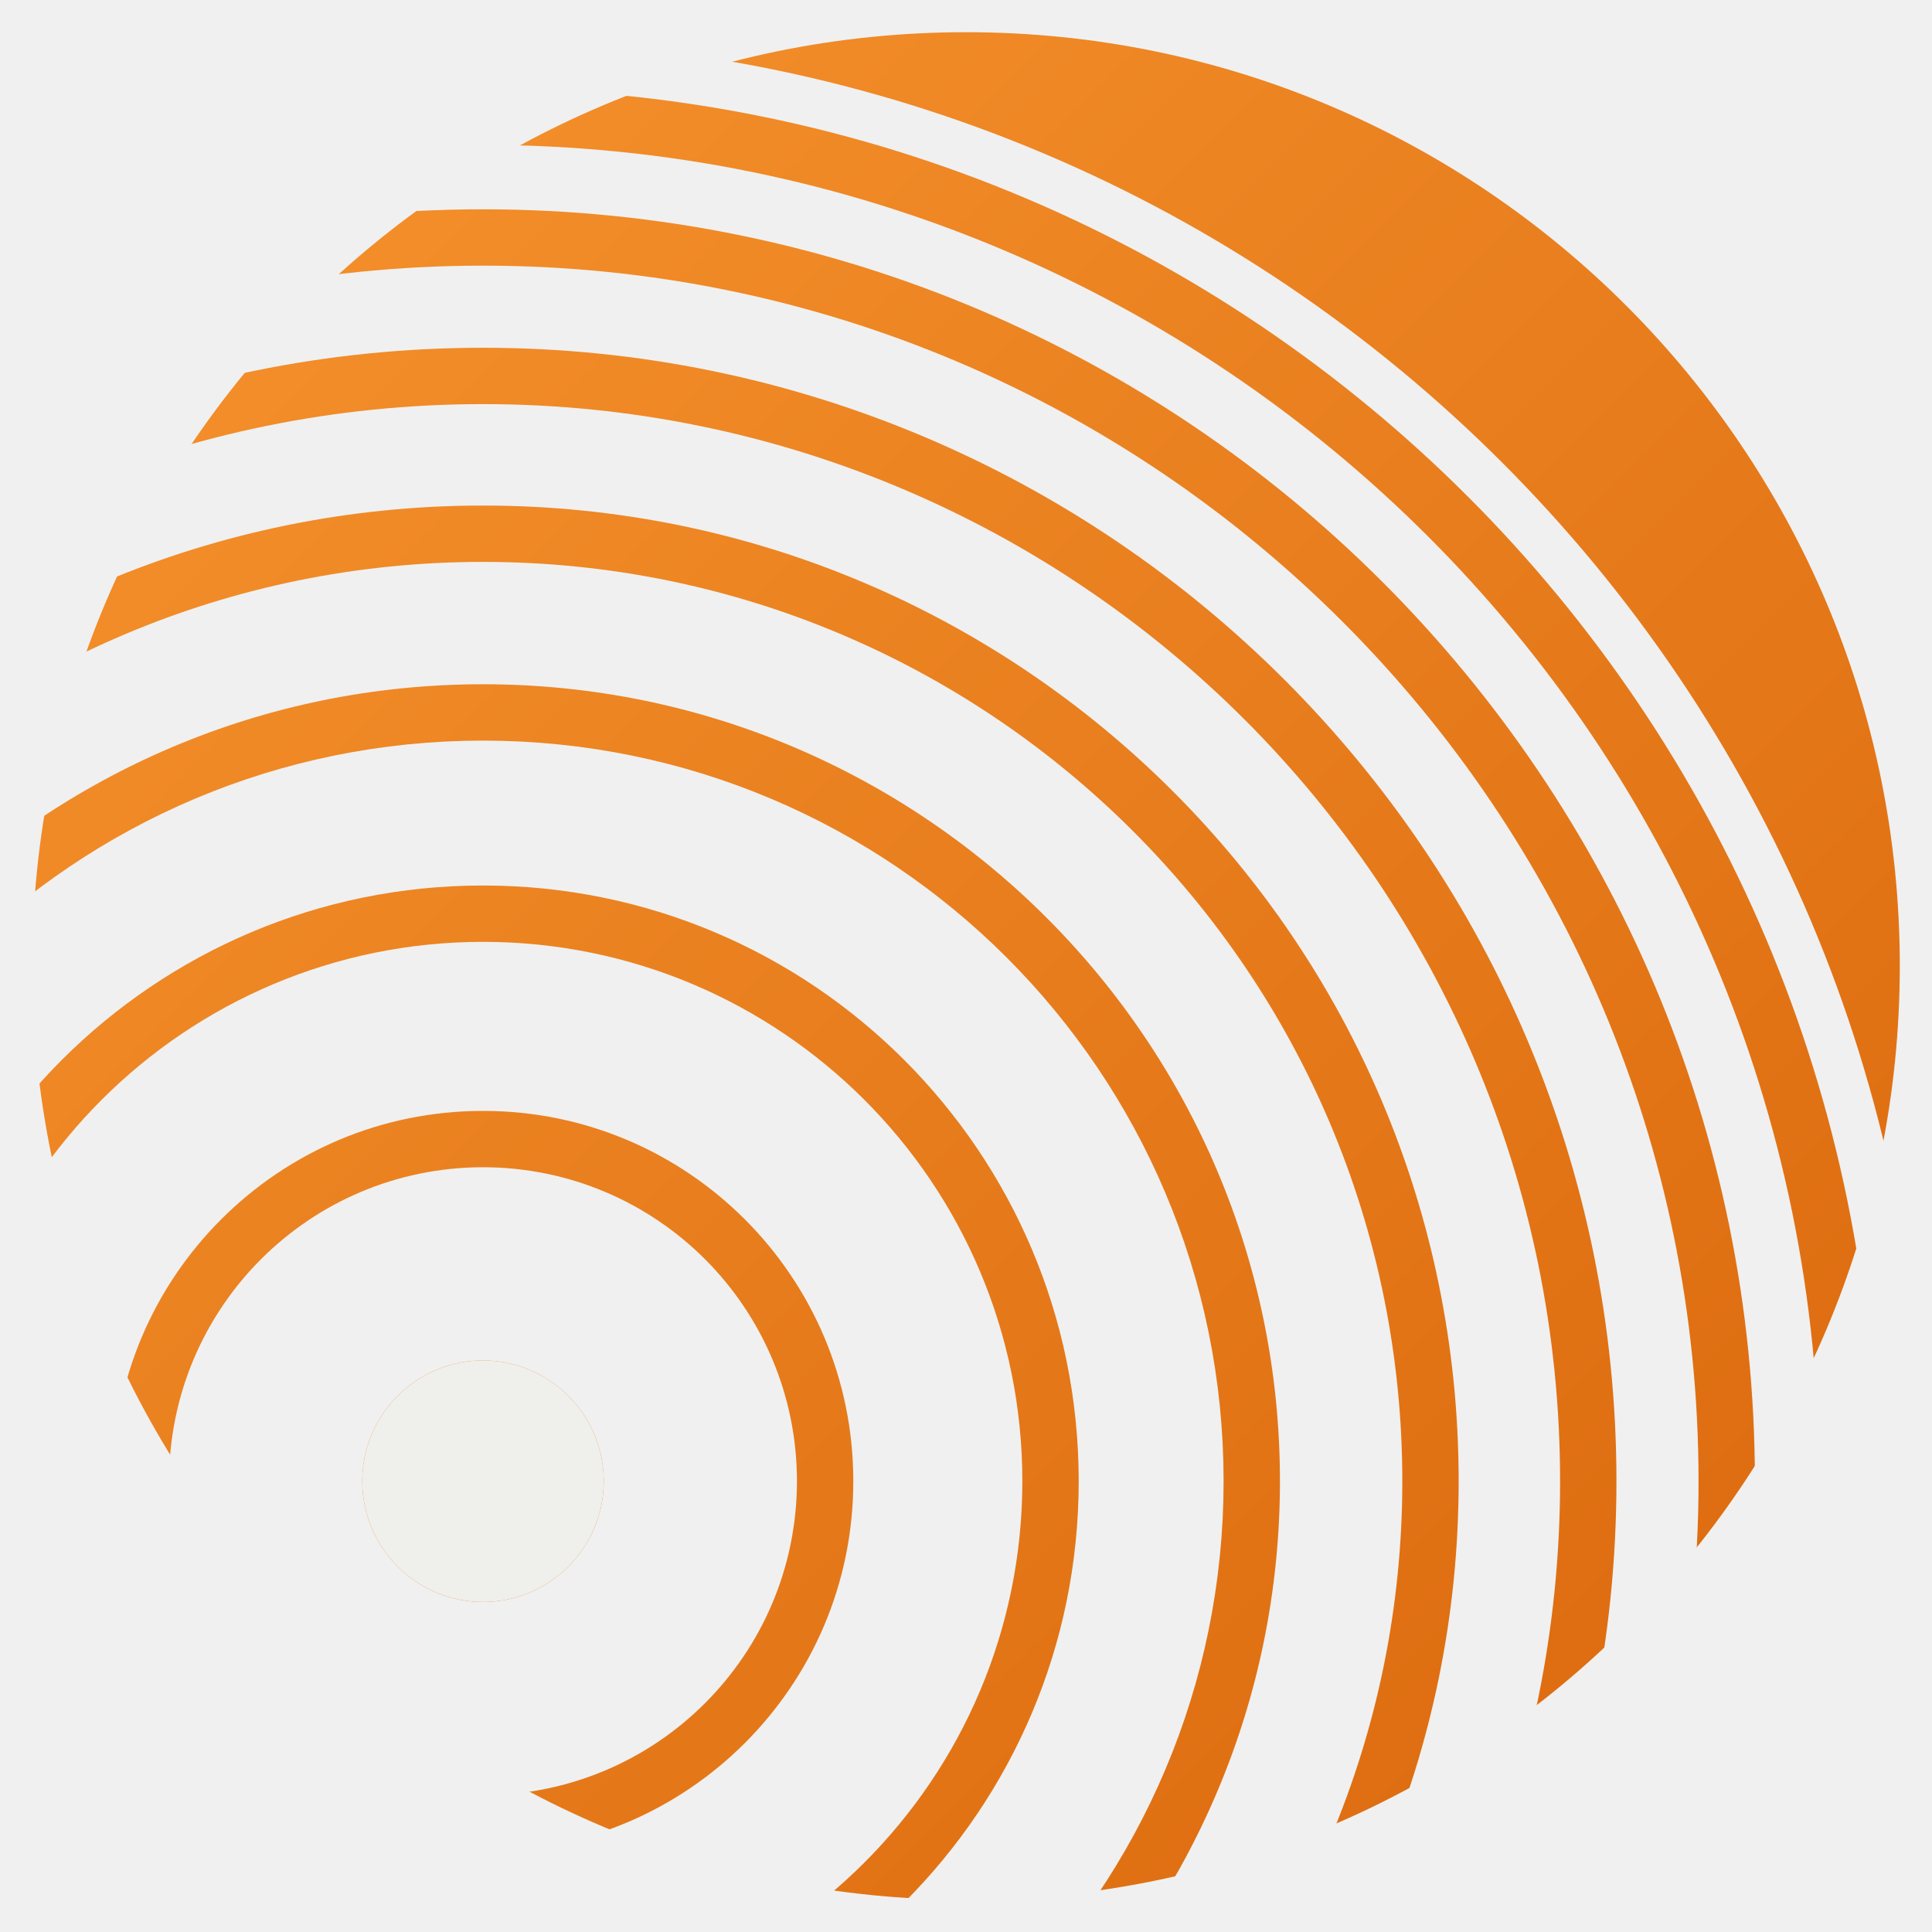
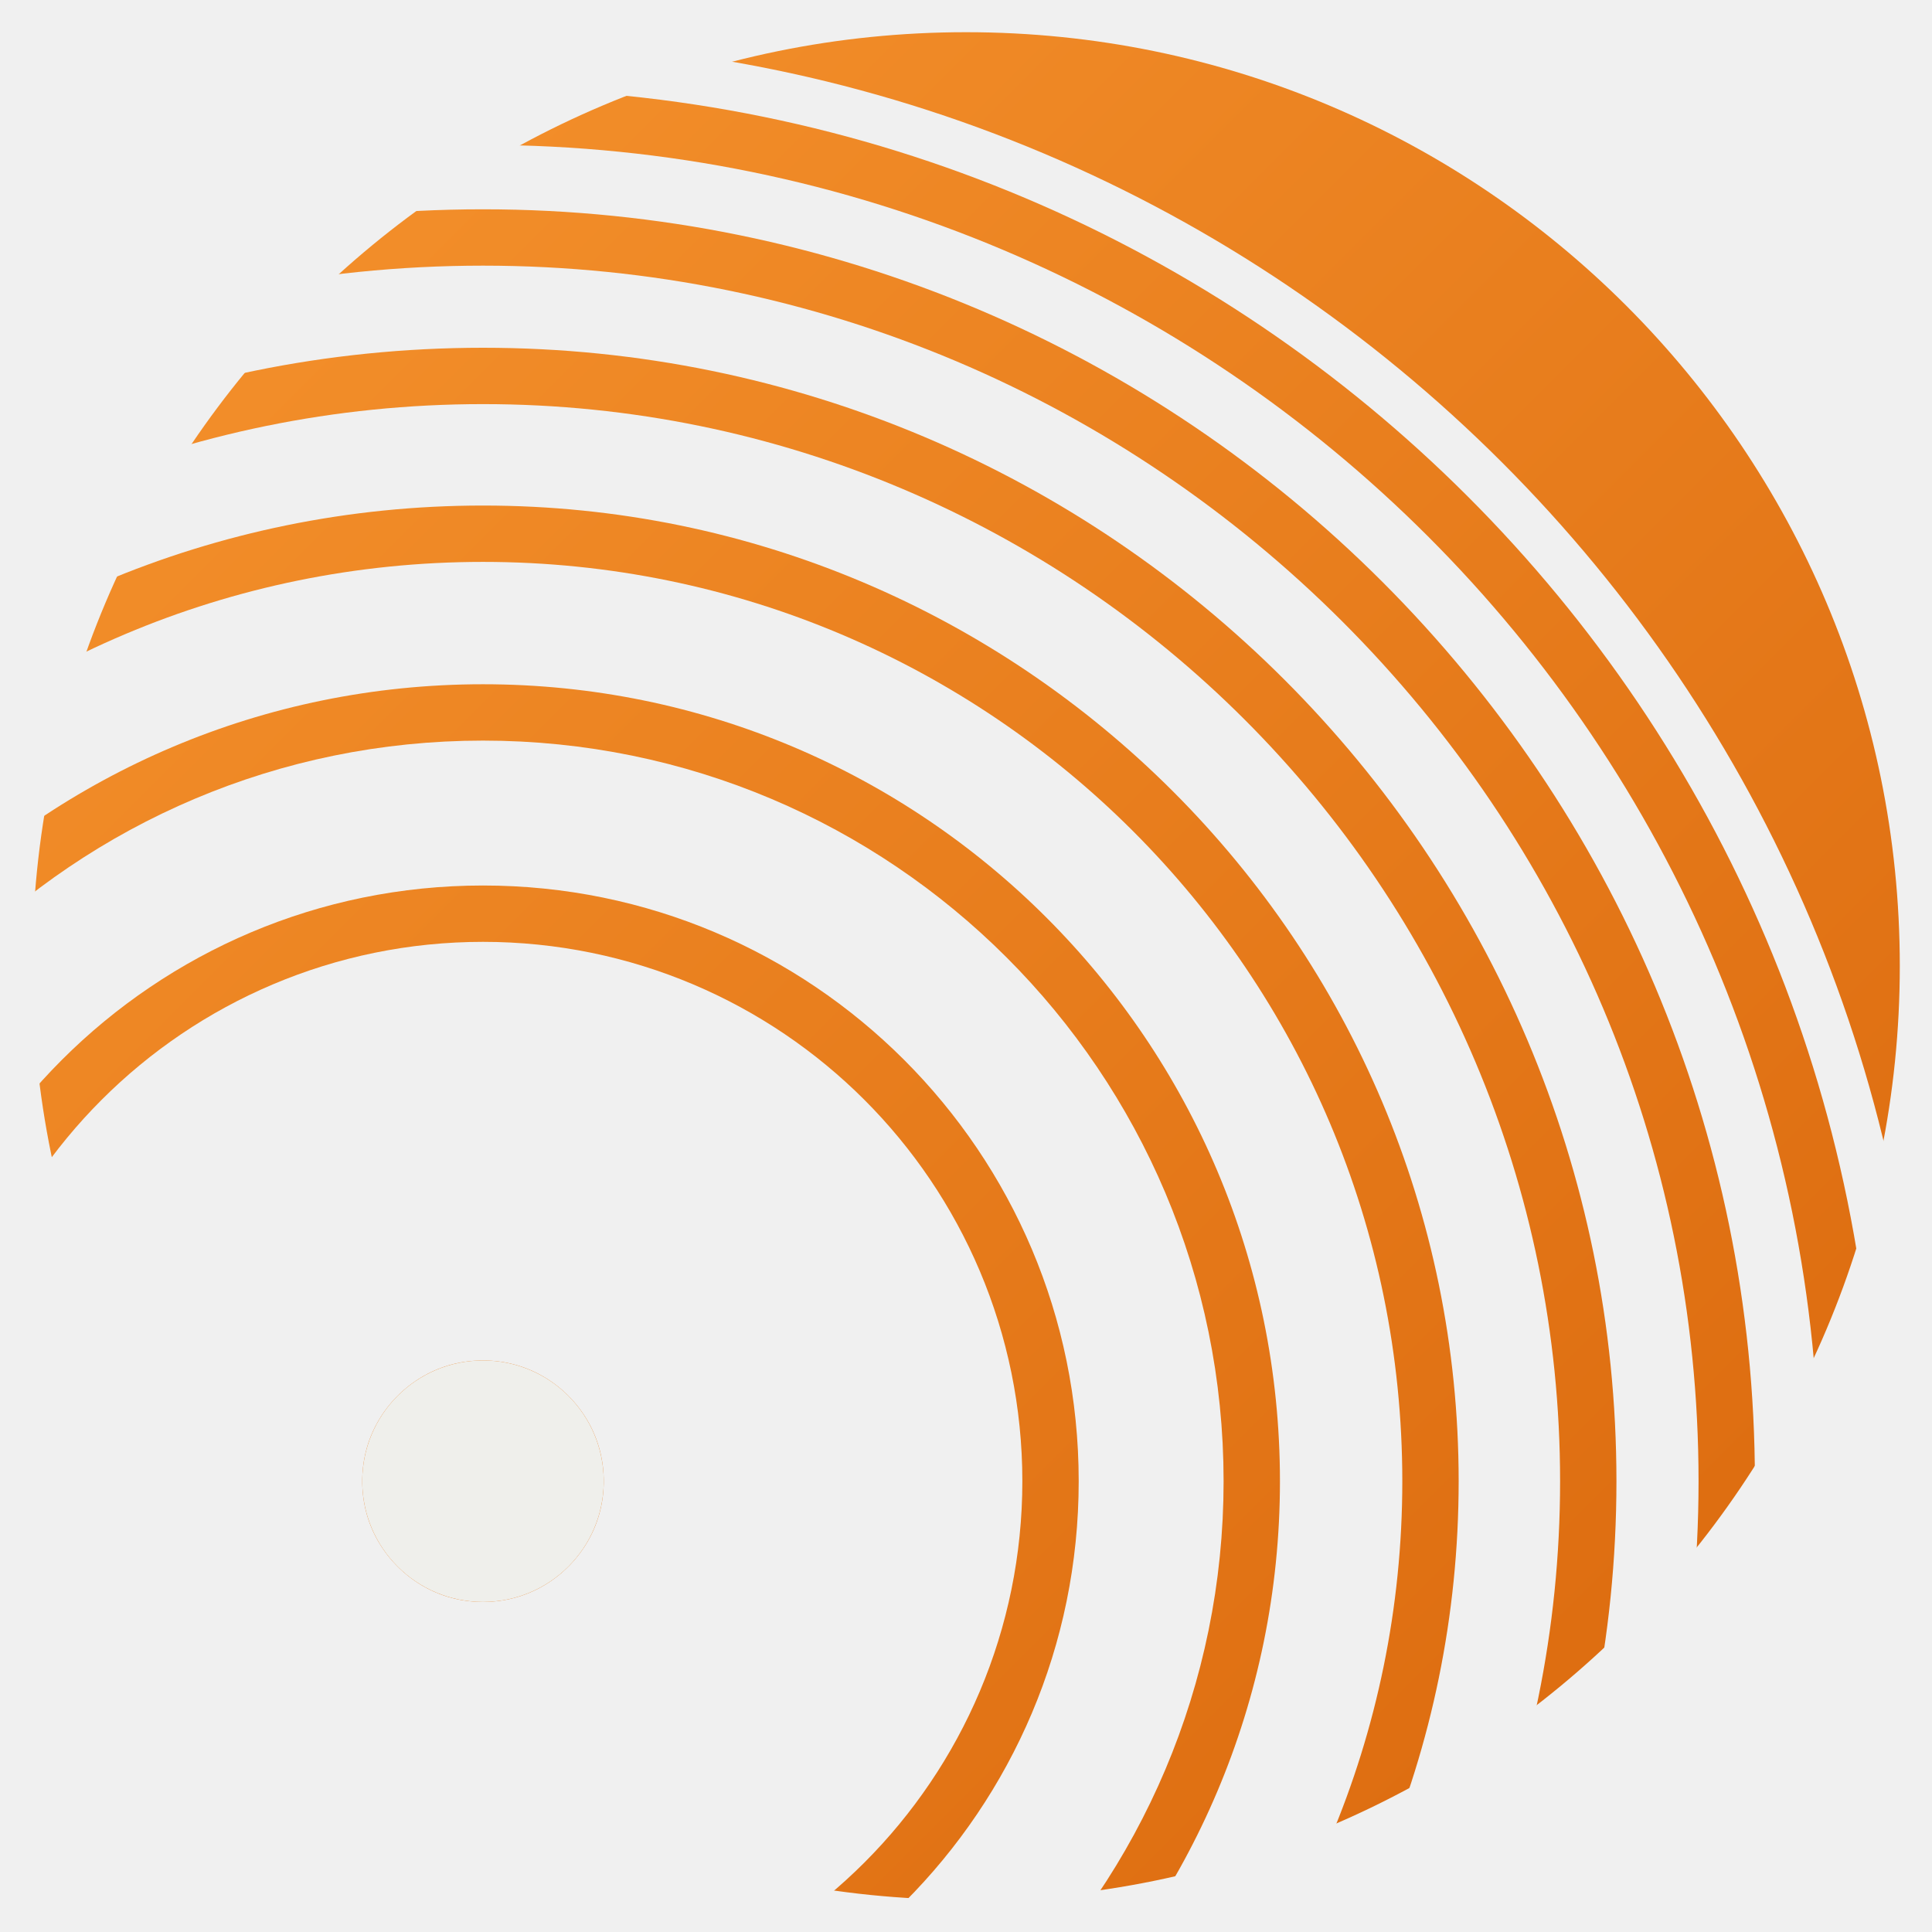
<svg xmlns="http://www.w3.org/2000/svg" viewBox="0 0 120 120" role="img" aria-label="Puls">
  <defs>
    <linearGradient id="bg" x1="0" y1="0" x2="1" y2="1">
      <stop offset="0" stop-color="#f7952f" />
      <stop offset="1" stop-color="#d9660b" />
    </linearGradient>
    <mask id="cut" maskUnits="userSpaceOnUse" x="0" y="0" width="120" height="120">
      <circle cx="60" cy="60" r="58" fill="#fff" />
-       <circle cx="30" cy="92" r="13.5" fill="none" stroke="#000" stroke-width="12" />
-       <circle cx="30" cy="92" r="28.25" fill="none" stroke="#000" stroke-width="10.5" />
+       <circle cx="30" cy="92" r="20.5" fill="none" stroke="#000" stroke-width="26" />
      <circle cx="30" cy="92" r="41.5" fill="none" stroke="#000" stroke-width="9" />
      <circle cx="30" cy="92" r="53.3" fill="none" stroke="#000" stroke-width="7.6" />
      <circle cx="30" cy="92" r="63.75" fill="none" stroke="#000" stroke-width="6.3" />
      <circle cx="30" cy="92" r="72.95" fill="none" stroke="#000" stroke-width="5.1" />
      <circle cx="30" cy="92" r="81" fill="none" stroke="#000" stroke-width="4" />
      <circle cx="30" cy="92" r="88" fill="none" stroke="#000" stroke-width="3" />
    </mask>
  </defs>
  <rect width="120" height="120" fill="url(#bg)" mask="url(#cut)" />
  <circle class="puls-source" cx="30" cy="92" r="7.5" fill="#efefeb" />
</svg>
